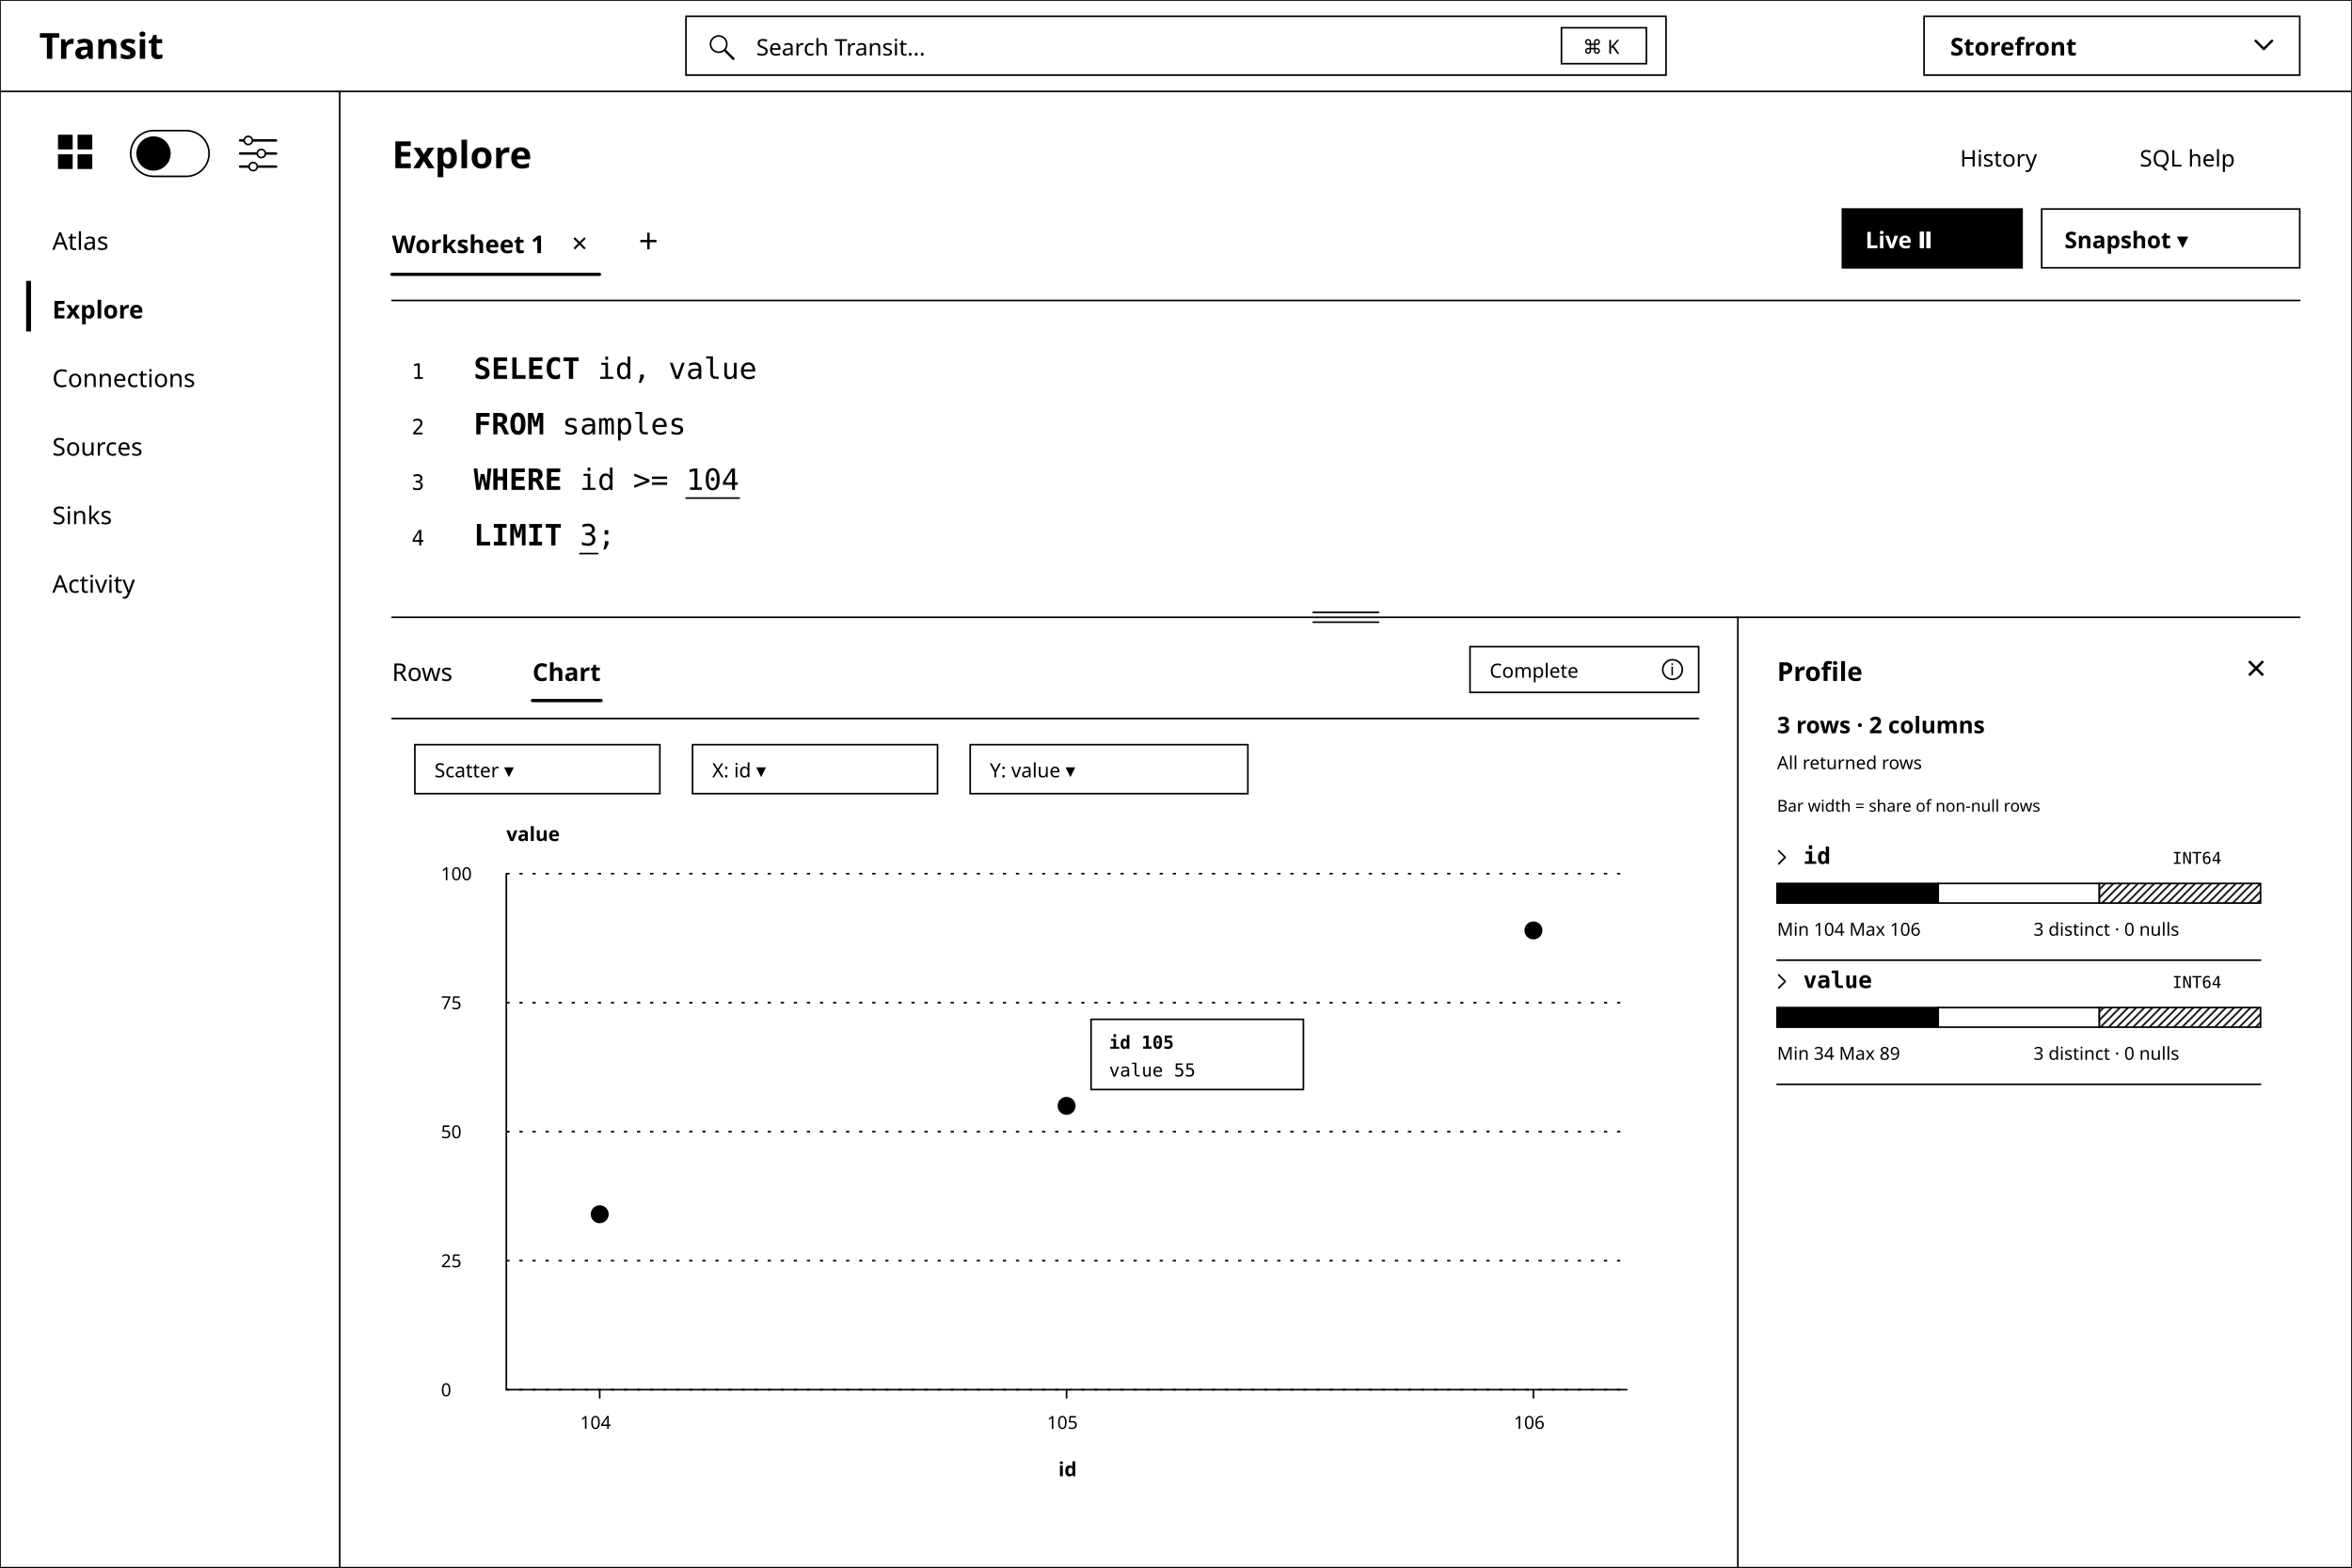
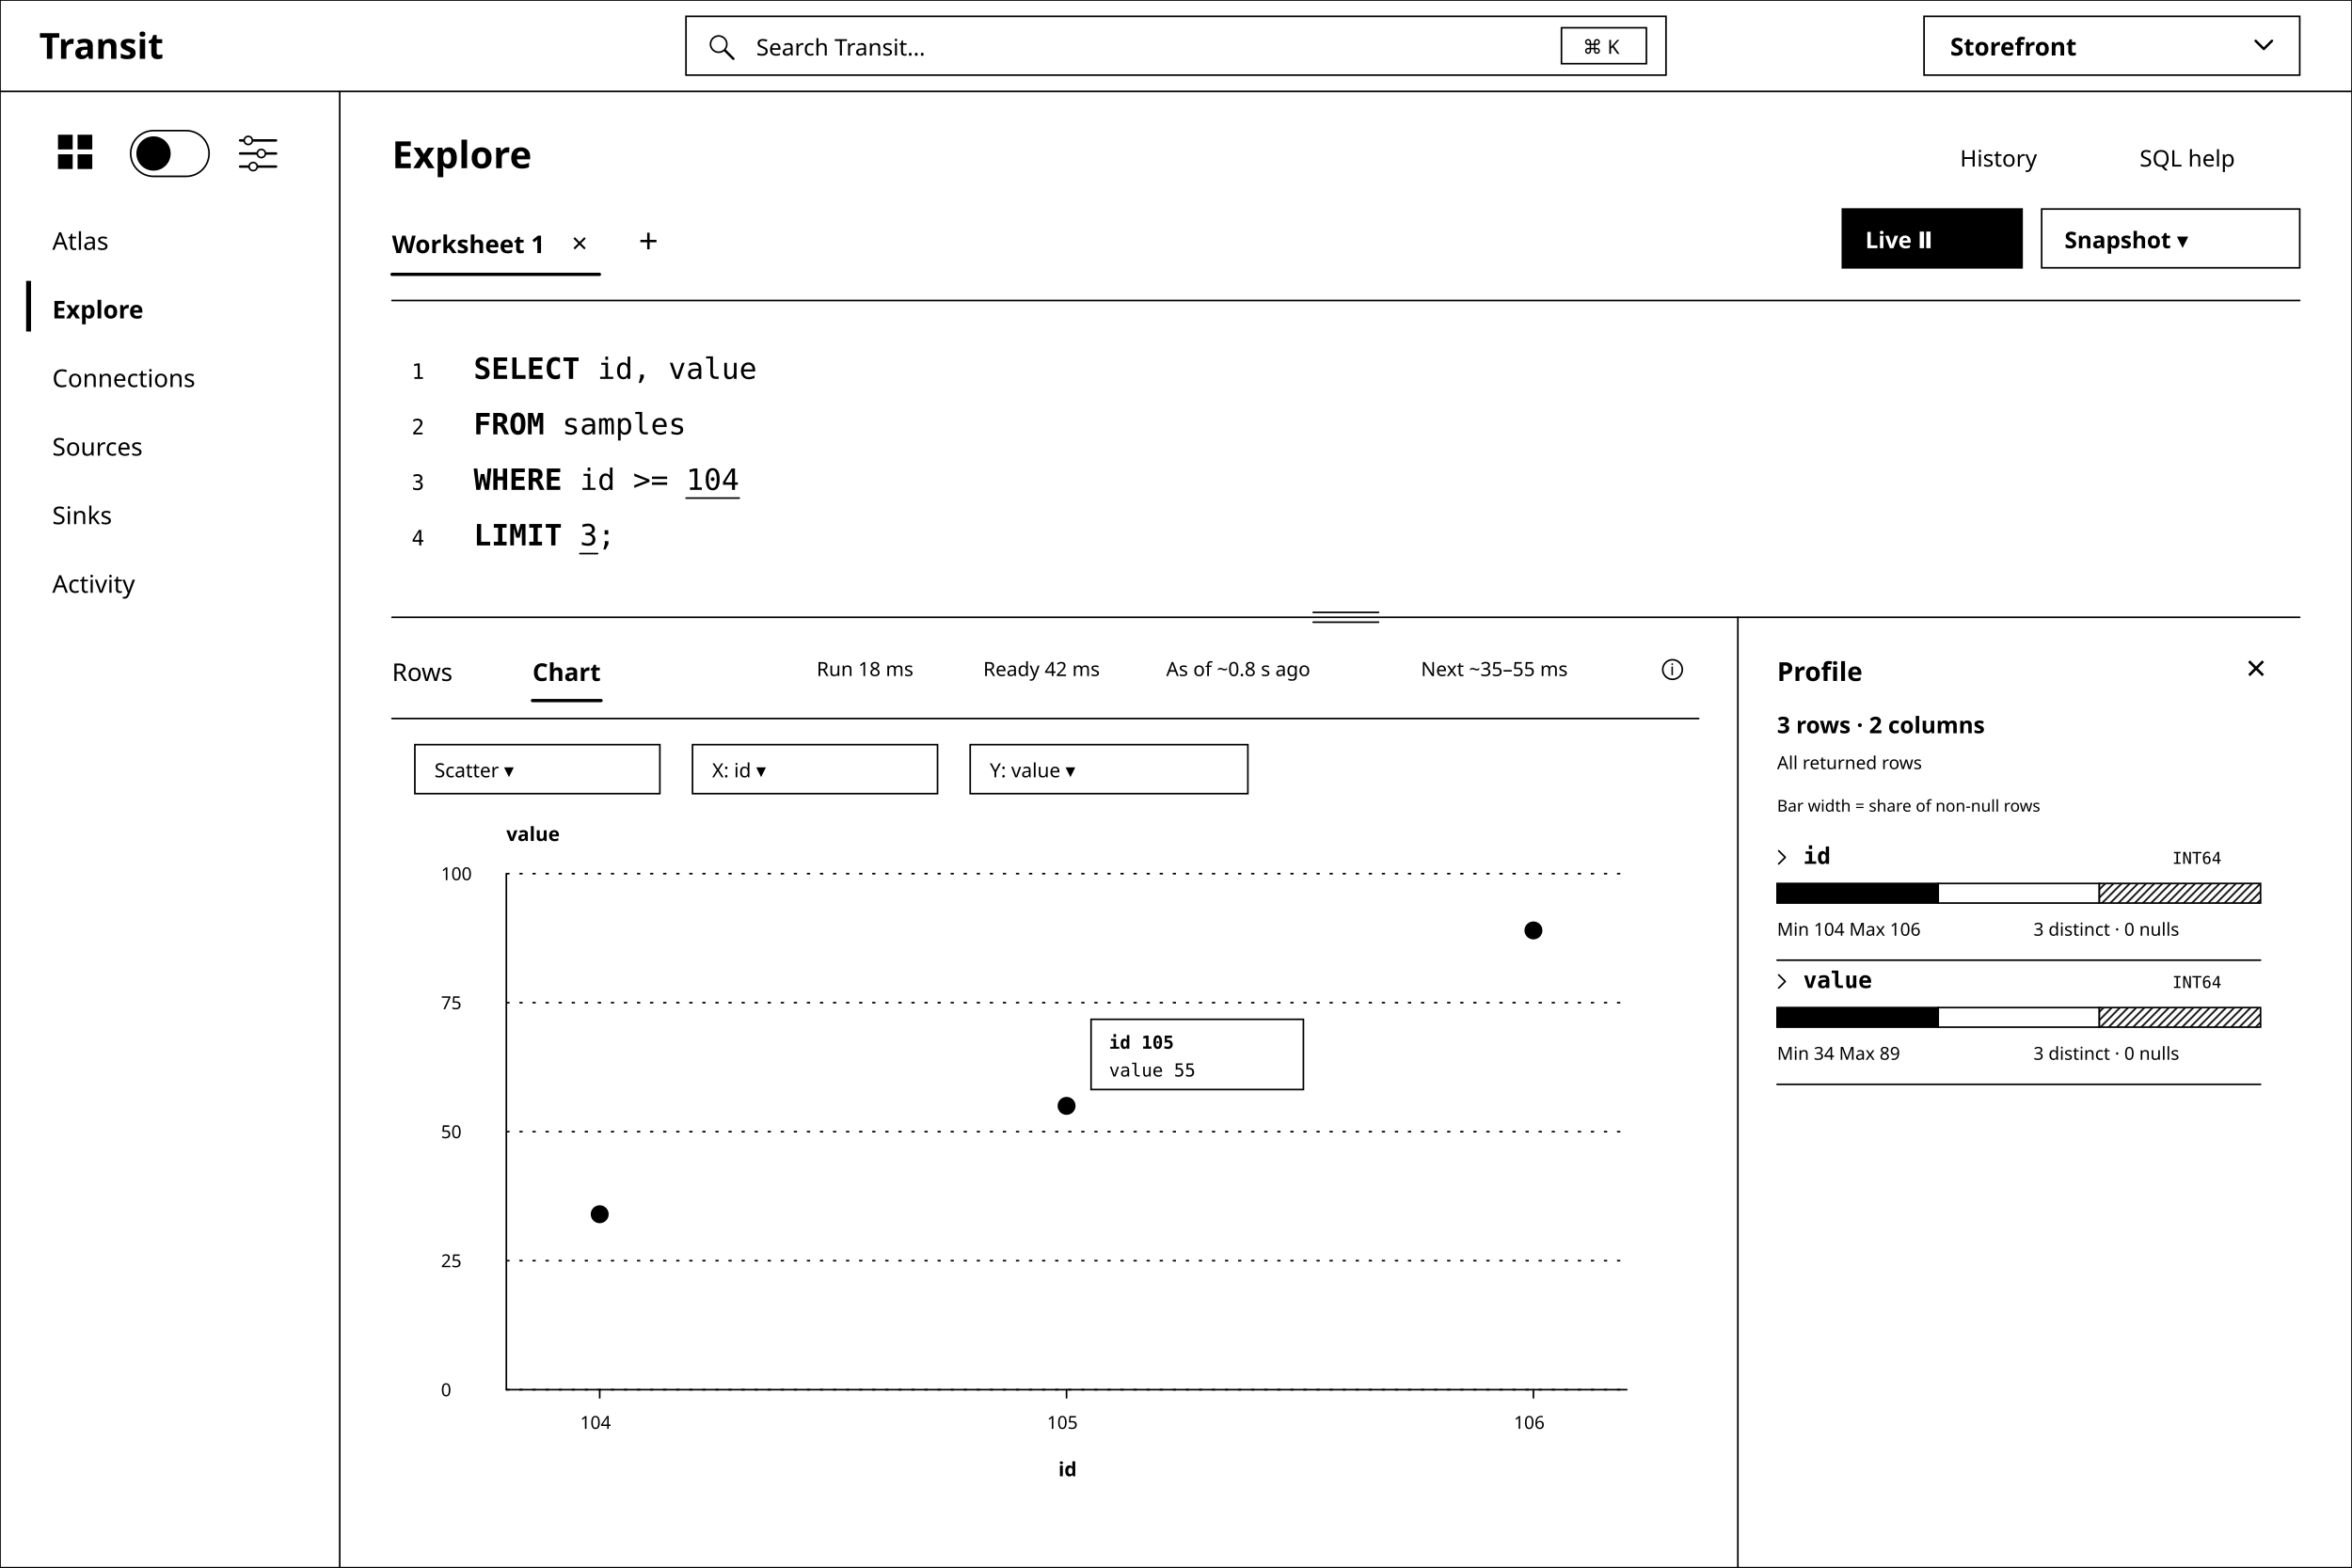
<svg xmlns="http://www.w3.org/2000/svg" width="1440" height="960" viewBox="0 0 1440 960" role="img" aria-labelledby="title desc">
  <rect x="0" y="0" width="1440" height="960" rx="0" fill="white" stroke="black" />
  <text x="24" y="36" font-family="sans-serif" font-size="22" font-weight="700" fill="black">Transit</text>
  <g role="img" aria-label="Search Transit. Command K or Control K opens context-aware power search.">
    <rect x="420" y="10" width="600" height="36" rx="0" fill="white" stroke="black" />
    <circle cx="440" cy="27" r="5" fill="white" stroke="black" />
    <path d="M444 31 l5 5" fill="none" stroke="black" stroke-width="1.5" stroke-linecap="round" stroke-linejoin="round" />
    <text x="463" y="34" font-family="sans-serif" font-size="14" font-weight="400" fill="black">Search Transit…</text>
    <rect x="956" y="17" width="52" height="22" rx="0" fill="white" stroke="black" />
    <text x="969" y="33" font-family="sans-serif" font-size="12" font-weight="400" fill="black">⌘ K</text>
  </g>
  <rect x="1178" y="10" width="230" height="36" rx="0" fill="white" stroke="black" />
  <text x="1194" y="34" font-family="sans-serif" font-size="15" font-weight="700" fill="black">Storefront</text>
  <path d="M1381 25 l5 5 l5 -5" fill="none" stroke="black" stroke-width="1.5" stroke-linecap="round" stroke-linejoin="round" />
  <path d="M0 56 H1440" fill="none" stroke="black" stroke-width="1" stroke-linecap="round" stroke-linejoin="round" />
  <path d="M208 56 L208 960" fill="none" stroke="black" stroke-width="1" stroke-linecap="round" stroke-linejoin="round" />
  <g role="img" aria-label="Area: Workspace. Workspace left; Operations right.">
    <rect x="36" y="83" width="8" height="8" rx="0" fill="black" stroke="black" />
    <rect x="36" y="95" width="8" height="8" rx="0" fill="black" stroke="black" />
    <rect x="48" y="83" width="8" height="8" rx="0" fill="black" stroke="black" />
    <rect x="48" y="95" width="8" height="8" rx="0" fill="black" stroke="black" />
    <rect x="80" y="80" width="48" height="28" rx="14" fill="white" stroke="black" />
    <circle cx="94" cy="94" r="10" fill="black" stroke="black" />
    <path d="M147 86 H169" fill="none" stroke="black" stroke-width="1.5" stroke-linecap="round" stroke-linejoin="round" />
    <circle cx="152" cy="86" r="2.5" fill="white" stroke="black" />
    <path d="M147 94 H169" fill="none" stroke="black" stroke-width="1.5" stroke-linecap="round" stroke-linejoin="round" />
    <circle cx="160" cy="94" r="2.5" fill="white" stroke="black" />
    <path d="M147 102 H169" fill="none" stroke="black" stroke-width="1.5" stroke-linecap="round" stroke-linejoin="round" />
    <circle cx="155" cy="102" r="2.5" fill="white" stroke="black" />
  </g>
  <text xml:space="preserve" x="32" y="153" font-family="sans-serif" font-size="15" font-weight="400" fill="black">Atlas</text>
  <rect x="16" y="172" width="3" height="31" rx="0" fill="black" stroke="none" />
  <text xml:space="preserve" x="32" y="195" font-family="sans-serif" font-size="15" font-weight="700" fill="black">Explore</text>
  <text xml:space="preserve" x="32" y="237" font-family="sans-serif" font-size="15" font-weight="400" fill="black">Connections</text>
  <text xml:space="preserve" x="32" y="279" font-family="sans-serif" font-size="15" font-weight="400" fill="black">Sources</text>
  <text xml:space="preserve" x="32" y="321" font-family="sans-serif" font-size="15" font-weight="400" fill="black">Sinks</text>
  <text xml:space="preserve" x="32" y="363" font-family="sans-serif" font-size="15" font-weight="400" fill="black">Activity</text>
  <text xml:space="preserve" x="240" y="103" font-family="sans-serif" font-size="23" font-weight="700" fill="black">Explore</text>
  <text xml:space="preserve" x="1200" y="102" font-family="sans-serif" font-size="14" font-weight="400" fill="black">History</text>
  <text xml:space="preserve" x="1310" y="102" font-family="sans-serif" font-size="14" font-weight="400" fill="black">SQL help</text>
  <text xml:space="preserve" x="240" y="155" font-family="sans-serif" font-size="15" font-weight="700" fill="black">Worksheet 1</text>
  <text xml:space="preserve" x="350" y="155" font-family="sans-serif" font-size="17" font-weight="400" fill="black">×</text>
  <text xml:space="preserve" x="391" y="155" font-family="sans-serif" font-size="21" font-weight="400" fill="black">+</text>
  <path d="M240 168 H367" fill="none" stroke="black" stroke-width="2" stroke-linecap="round" stroke-linejoin="round" />
  <rect x="1128" y="128" width="110" height="36" rx="0" fill="black" stroke="black" />
  <text x="1142" y="152" font-family="sans-serif" font-size="14" font-weight="700" fill="white">Live  Ⅱ</text>
  <rect x="1250" y="128" width="158" height="36" rx="0" fill="white" stroke="black" />
  <text x="1264" y="152" font-family="sans-serif" font-size="14" font-weight="700" fill="black">Snapshot  ▾</text>
  <path d="M240 184 H1408" fill="none" stroke="black" stroke-width="1" stroke-linecap="round" stroke-linejoin="round" />
  <text xml:space="preserve" x="252" y="232" font-family="monospace" font-size="13" font-weight="400" fill="black">1</text>
  <text xml:space="preserve" x="290" y="232" font-family="monospace" font-size="18" font-weight="700" fill="black">SELECT</text>
  <text xml:space="preserve" x="355.04" y="232" font-family="monospace" font-size="18" font-weight="400" fill="black"> id, value</text>
  <text xml:space="preserve" x="252" y="266" font-family="monospace" font-size="13" font-weight="400" fill="black">2</text>
  <text xml:space="preserve" x="290" y="266" font-family="monospace" font-size="18" font-weight="700" fill="black">FROM</text>
  <text xml:space="preserve" x="333.36" y="266" font-family="monospace" font-size="18" font-weight="400" fill="black"> samples</text>
  <text xml:space="preserve" x="252" y="300" font-family="monospace" font-size="13" font-weight="400" fill="black">3</text>
  <text xml:space="preserve" x="290" y="300" font-family="monospace" font-size="18" font-weight="700" fill="black">WHERE</text>
  <text xml:space="preserve" x="344.2" y="300" font-family="monospace" font-size="18" font-weight="400" fill="black"> id &gt;= </text>
  <text xml:space="preserve" x="420.08" y="300" font-family="monospace" font-size="18" font-weight="400" fill="black">104</text>
  <path d="M420.08 305 H452.6" fill="none" stroke="black" stroke-width="1" stroke-linecap="round" stroke-linejoin="round" />
  <text xml:space="preserve" x="252" y="334" font-family="monospace" font-size="13" font-weight="400" fill="black">4</text>
  <text xml:space="preserve" x="290" y="334" font-family="monospace" font-size="18" font-weight="700" fill="black">LIMIT</text>
  <text xml:space="preserve" x="344.2" y="334" font-family="monospace" font-size="18" font-weight="400" fill="black"> </text>
  <text xml:space="preserve" x="355.04" y="334" font-family="monospace" font-size="18" font-weight="400" fill="black">3</text>
  <path d="M355.04 339 H365.88" fill="none" stroke="black" stroke-width="1" stroke-linecap="round" stroke-linejoin="round" />
  <text xml:space="preserve" x="365.88" y="334" font-family="monospace" font-size="18" font-weight="400" fill="black">;</text>
  <defs>
    <pattern id="stripe" patternUnits="userSpaceOnUse" width="5" height="5">
      <rect width="5" height="5" fill="white" />
      <path d="M-1 1 l2 -2 M0 5 l5 -5 M4 6 l2 -2" stroke="black" stroke-width="1" />
    </pattern>
  </defs>
  <path d="M240 378 H1408" fill="none" stroke="black" stroke-width="1" stroke-linecap="round" stroke-linejoin="round" />
  <path d="M804 375 H844" fill="none" stroke="black" stroke-width="1" stroke-linecap="round" stroke-linejoin="round" />
  <path d="M804 381 H844" fill="none" stroke="black" stroke-width="1" stroke-linecap="round" stroke-linejoin="round" />
  <text x="240" y="417" font-family="sans-serif" font-size="15" font-weight="400" fill="black">Rows</text>
  <text x="326" y="417" font-family="sans-serif" font-size="15" font-weight="700" fill="black">Chart</text>
  <path d="M326 429 H368" fill="none" stroke="black" stroke-width="2" stroke-linecap="round" stroke-linejoin="round" />
-   <g role="img" aria-label="Complete — Query info">
-     <rect x="900" y="396" width="140" height="28" rx="0" fill="white" stroke="black" />
-     <text x="912" y="415" font-family="sans-serif" font-size="12" font-weight="400" fill="black">Complete</text>
+   <g role="img" aria-label="Query info — Current exact statement. Run 18 ms. Ready 42 ms. As of ~0.8 s ago. Next ~35–55 ms. Next is an estimated duration, not a countdown.">
+     <text x="500" y="414" font-family="sans-serif" font-size="12" font-weight="400" fill="black">Run 18 ms</text>
+     <text x="602" y="414" font-family="sans-serif" font-size="12" font-weight="400" fill="black">Ready 42 ms</text>
+     <text x="714" y="414" font-family="sans-serif" font-size="12" font-weight="400" fill="black">As of ~0.8 s ago</text>
+     <text x="870" y="414" font-family="sans-serif" font-size="12" font-weight="400" fill="black">Next ~35–55 ms</text>
    <circle cx="1024" cy="410" r="6" fill="white" stroke="black" />
    <text x="1022.5" y="413.5" font-family="sans-serif" font-size="10" font-weight="400" fill="black">i</text>
  </g>
  <path d="M240 440 H1040" fill="none" stroke="black" stroke-width="1" stroke-linecap="round" stroke-linejoin="round" />
  <rect x="254" y="456" width="150" height="30" rx="0" fill="white" stroke="black" />
  <text x="266" y="476" font-family="sans-serif" font-size="12" font-weight="400" fill="black">Scatter  ▾</text>
  <rect x="424" y="456" width="150" height="30" rx="0" fill="white" stroke="black" />
  <text x="436" y="476" font-family="sans-serif" font-size="12" font-weight="400" fill="black">X: id  ▾</text>
  <rect x="594" y="456" width="170" height="30" rx="0" fill="white" stroke="black" />
  <text x="606" y="476" font-family="sans-serif" font-size="12" font-weight="400" fill="black">Y: value  ▾</text>
  <path d="M310 851.0 H996" stroke="black" stroke-dasharray="2 6" fill="none" />
  <text x="270" y="855.0" font-family="sans-serif" font-size="11" font-weight="400" fill="black">0</text>
  <path d="M310 772.0 H996" stroke="black" stroke-dasharray="2 6" fill="none" />
  <text x="270" y="776.0" font-family="sans-serif" font-size="11" font-weight="400" fill="black">25</text>
  <path d="M310 693.0 H996" stroke="black" stroke-dasharray="2 6" fill="none" />
  <text x="270" y="697.0" font-family="sans-serif" font-size="11" font-weight="400" fill="black">50</text>
  <path d="M310 614.0 H996" stroke="black" stroke-dasharray="2 6" fill="none" />
  <text x="270" y="618.0" font-family="sans-serif" font-size="11" font-weight="400" fill="black">75</text>
  <path d="M310 535.0 H996" stroke="black" stroke-dasharray="2 6" fill="none" />
  <text x="270" y="539.0" font-family="sans-serif" font-size="11" font-weight="400" fill="black">100</text>
  <path d="M310 535 L310 851" fill="none" stroke="black" stroke-width="1" stroke-linecap="round" stroke-linejoin="round" />
  <path d="M310 851 H996" fill="none" stroke="black" stroke-width="1" stroke-linecap="round" stroke-linejoin="round" />
  <text x="310" y="515" font-family="sans-serif" font-size="12" font-weight="700" fill="black">value</text>
  <path d="M367.167 851 L367.167 856" fill="none" stroke="black" stroke-width="1" stroke-linecap="round" stroke-linejoin="round" />
  <text x="355.167" y="875" font-family="sans-serif" font-size="11" font-weight="400" fill="black">104</text>
  <path d="M653 851 L653 856" fill="none" stroke="black" stroke-width="1" stroke-linecap="round" stroke-linejoin="round" />
  <text x="641" y="875" font-family="sans-serif" font-size="11" font-weight="400" fill="black">105</text>
  <path d="M938.833 851 L938.833 856" fill="none" stroke="black" stroke-width="1" stroke-linecap="round" stroke-linejoin="round" />
  <text x="926.833" y="875" font-family="sans-serif" font-size="11" font-weight="400" fill="black">106</text>
  <text x="648.0" y="904" font-family="sans-serif" font-size="12" font-weight="700" fill="black">id</text>
  <g role="img" aria-label="id 104, value 34">
    <circle cx="367.167" cy="743.56" r="5" fill="black" stroke="black" />
  </g>
  <g role="img" aria-label="id 105, value 55">
    <circle cx="653" cy="677.2" r="5" fill="black" stroke="black" />
  </g>
  <rect x="668" y="624.2" width="130" height="43" rx="0" fill="white" stroke="black" />
  <text x="679" y="642.2" font-family="monospace" font-size="11" font-weight="700" fill="black">id 105</text>
  <text x="679" y="659.2" font-family="monospace" font-size="11" font-weight="400" fill="black">value 55</text>
  <g role="img" aria-label="id 106, value 89">
    <circle cx="938.833" cy="569.76" r="5" fill="black" stroke="black" />
  </g>
  <path d="M1064 378 L1064 960" fill="none" stroke="black" stroke-width="1" stroke-linecap="round" stroke-linejoin="round" />
  <text x="1088" y="417" font-family="sans-serif" font-size="16" font-weight="700" fill="black">Profile</text>
  <g role="img" aria-label="Close Profile panel">
    <text x="1375" y="417" font-family="sans-serif" font-size="22" font-weight="400" fill="black">×</text>
  </g>
  <text x="1088" y="449" font-family="sans-serif" font-size="14" font-weight="700" fill="black">3 rows · 2 columns</text>
  <text x="1088" y="471" font-family="sans-serif" font-size="11" font-weight="400" fill="black">All returned rows</text>
  <text x="1088" y="497" font-family="sans-serif" font-size="10" font-weight="400" fill="black">Bar width = share of non-null rows</text>
  <g role="img" aria-label="id: 3 distinct non-null values; 0 nulls. Bar widths show shares of 3 non-null rows: 104: 1; 105: 1; 106: 1">
    <path d="M1089 521 l4 4 l-4 4" fill="none" stroke="black" stroke-width="1" stroke-linecap="round" stroke-linejoin="round" />
    <text x="1104" y="529" font-family="monospace" font-size="14" font-weight="700" fill="black">id</text>
    <text x="1330" y="529" font-family="monospace" font-size="10" font-weight="400" fill="black">INT64</text>
    <g>
      <rect x="1088" y="541" width="98.667" height="12" rx="0" fill="black" stroke="black" />
    </g>
    <g>
      <rect x="1186.667" y="541" width="98.667" height="12" rx="0" fill="white" stroke="black" />
    </g>
    <g>
      <rect x="1285.333" y="541" width="98.667" height="12" rx="0" fill="url(#stripe)" stroke="black" />
    </g>
    <text x="1088" y="573" font-family="sans-serif" font-size="11" font-weight="400" fill="black">Min 104   Max 106</text>
    <text x="1245" y="573" font-family="sans-serif" font-size="11" font-weight="400" fill="black">3 distinct · 0 nulls</text>
    <path d="M1088 588 H1384" fill="none" stroke="black" stroke-width="1" stroke-linecap="round" stroke-linejoin="round" />
  </g>
  <g role="img" aria-label="value: 3 distinct non-null values; 0 nulls. Bar widths show shares of 3 non-null rows: 34–52: 1; 53–71: 1; 72–90: 1">
    <path d="M1089 597 l4 4 l-4 4" fill="none" stroke="black" stroke-width="1" stroke-linecap="round" stroke-linejoin="round" />
    <text x="1104" y="605" font-family="monospace" font-size="14" font-weight="700" fill="black">value</text>
    <text x="1330" y="605" font-family="monospace" font-size="10" font-weight="400" fill="black">INT64</text>
    <g>
      <rect x="1088" y="617" width="98.667" height="12" rx="0" fill="black" stroke="black" />
    </g>
    <g>
      <rect x="1186.667" y="617" width="98.667" height="12" rx="0" fill="white" stroke="black" />
    </g>
    <g>
      <rect x="1285.333" y="617" width="98.667" height="12" rx="0" fill="url(#stripe)" stroke="black" />
    </g>
    <text x="1088" y="649" font-family="sans-serif" font-size="11" font-weight="400" fill="black">Min 34   Max 89</text>
    <text x="1245" y="649" font-family="sans-serif" font-size="11" font-weight="400" fill="black">3 distinct · 0 nulls</text>
    <path d="M1088 664 H1384" fill="none" stroke="black" stroke-width="1" stroke-linecap="round" stroke-linejoin="round" />
  </g>
</svg>
